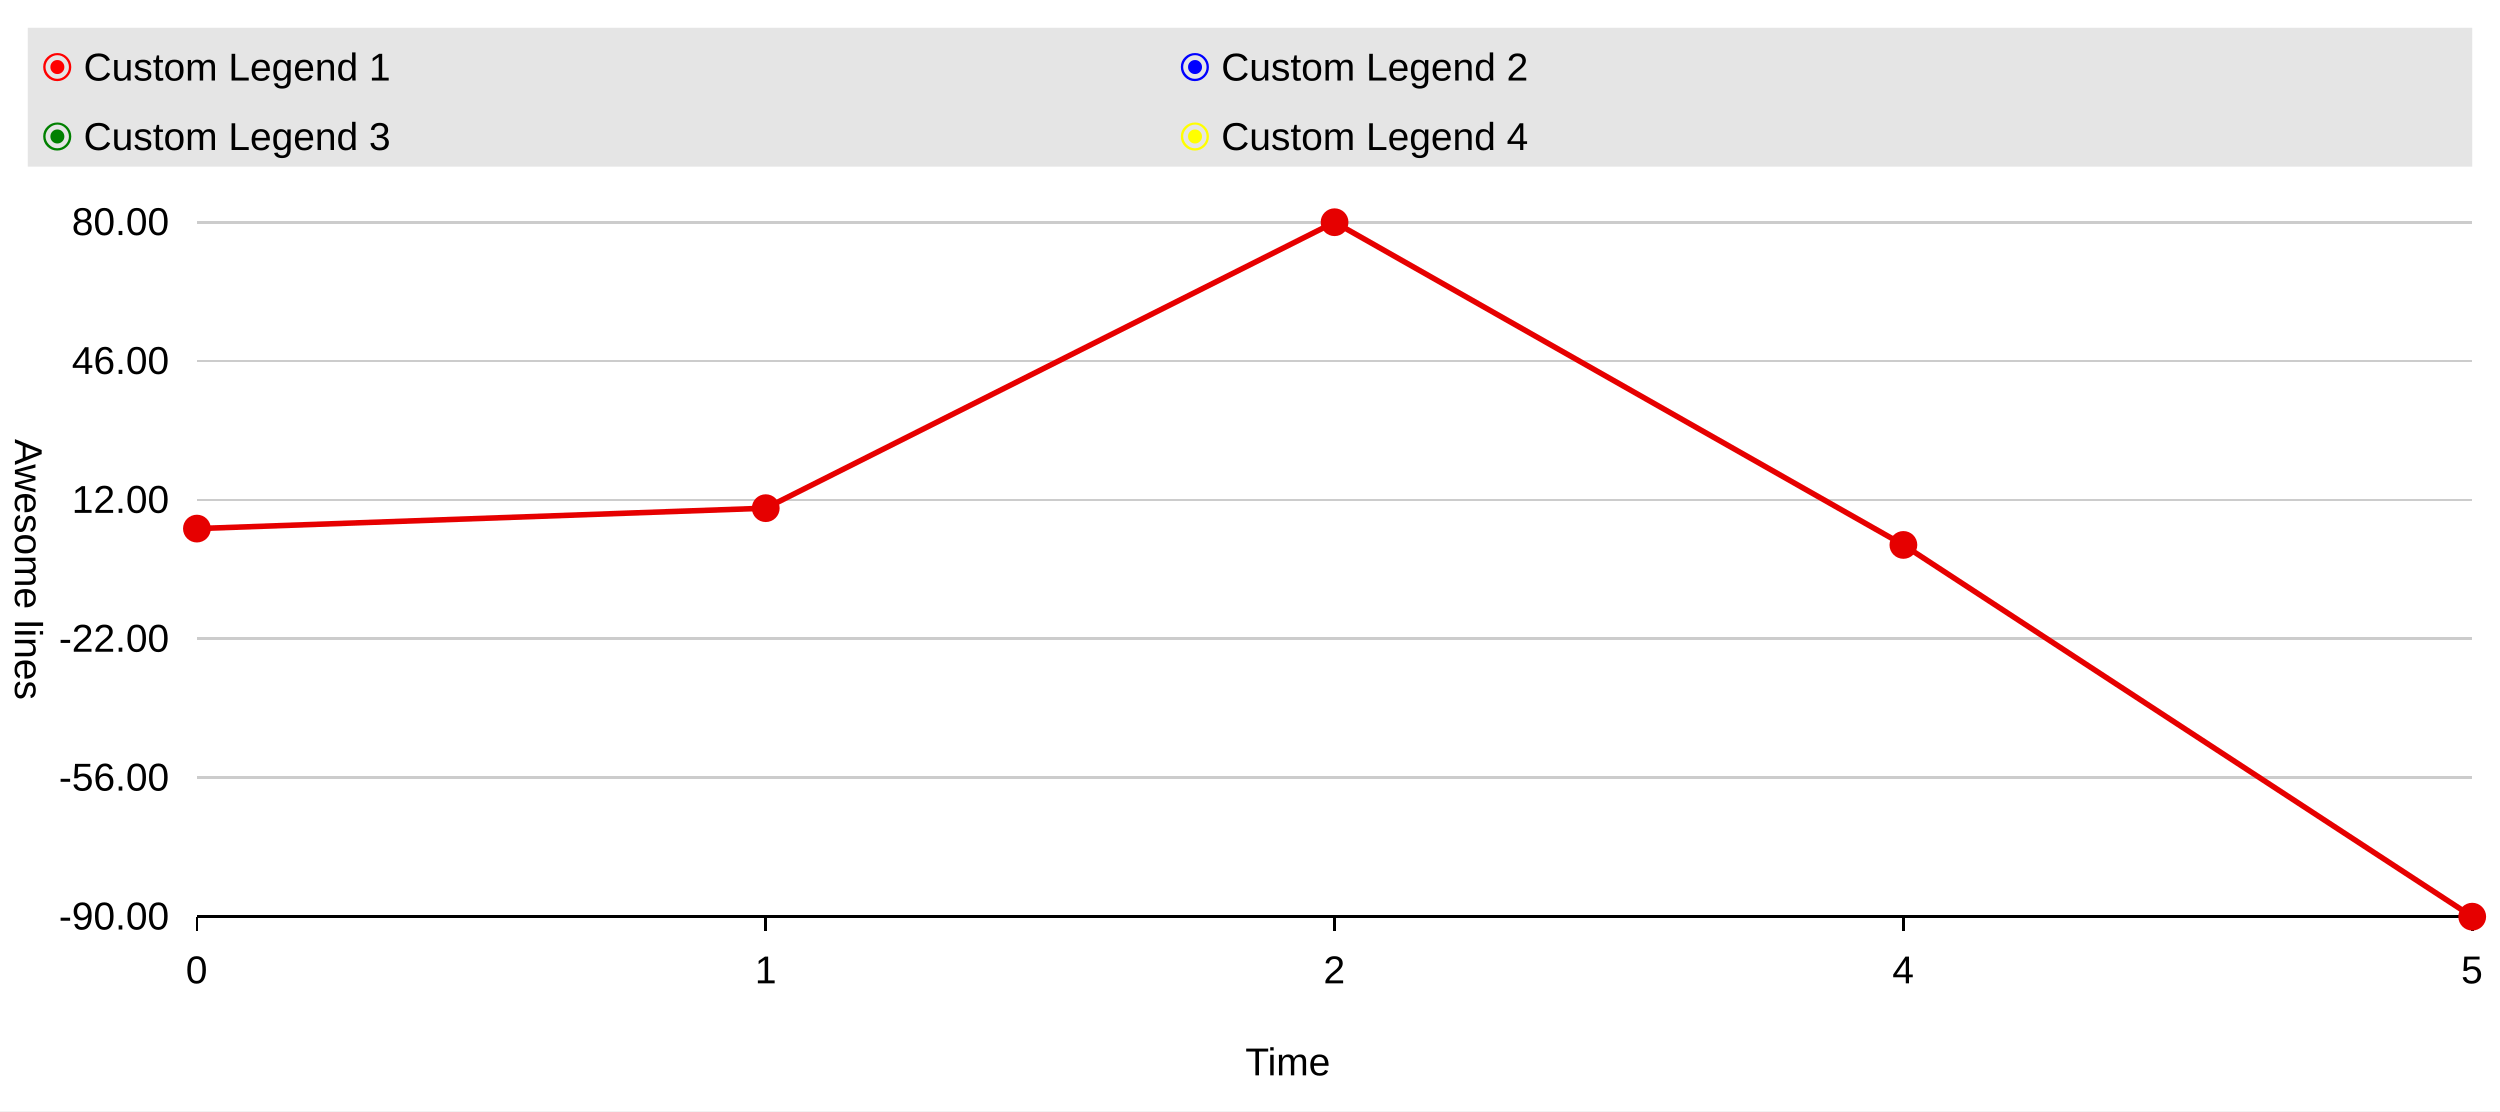
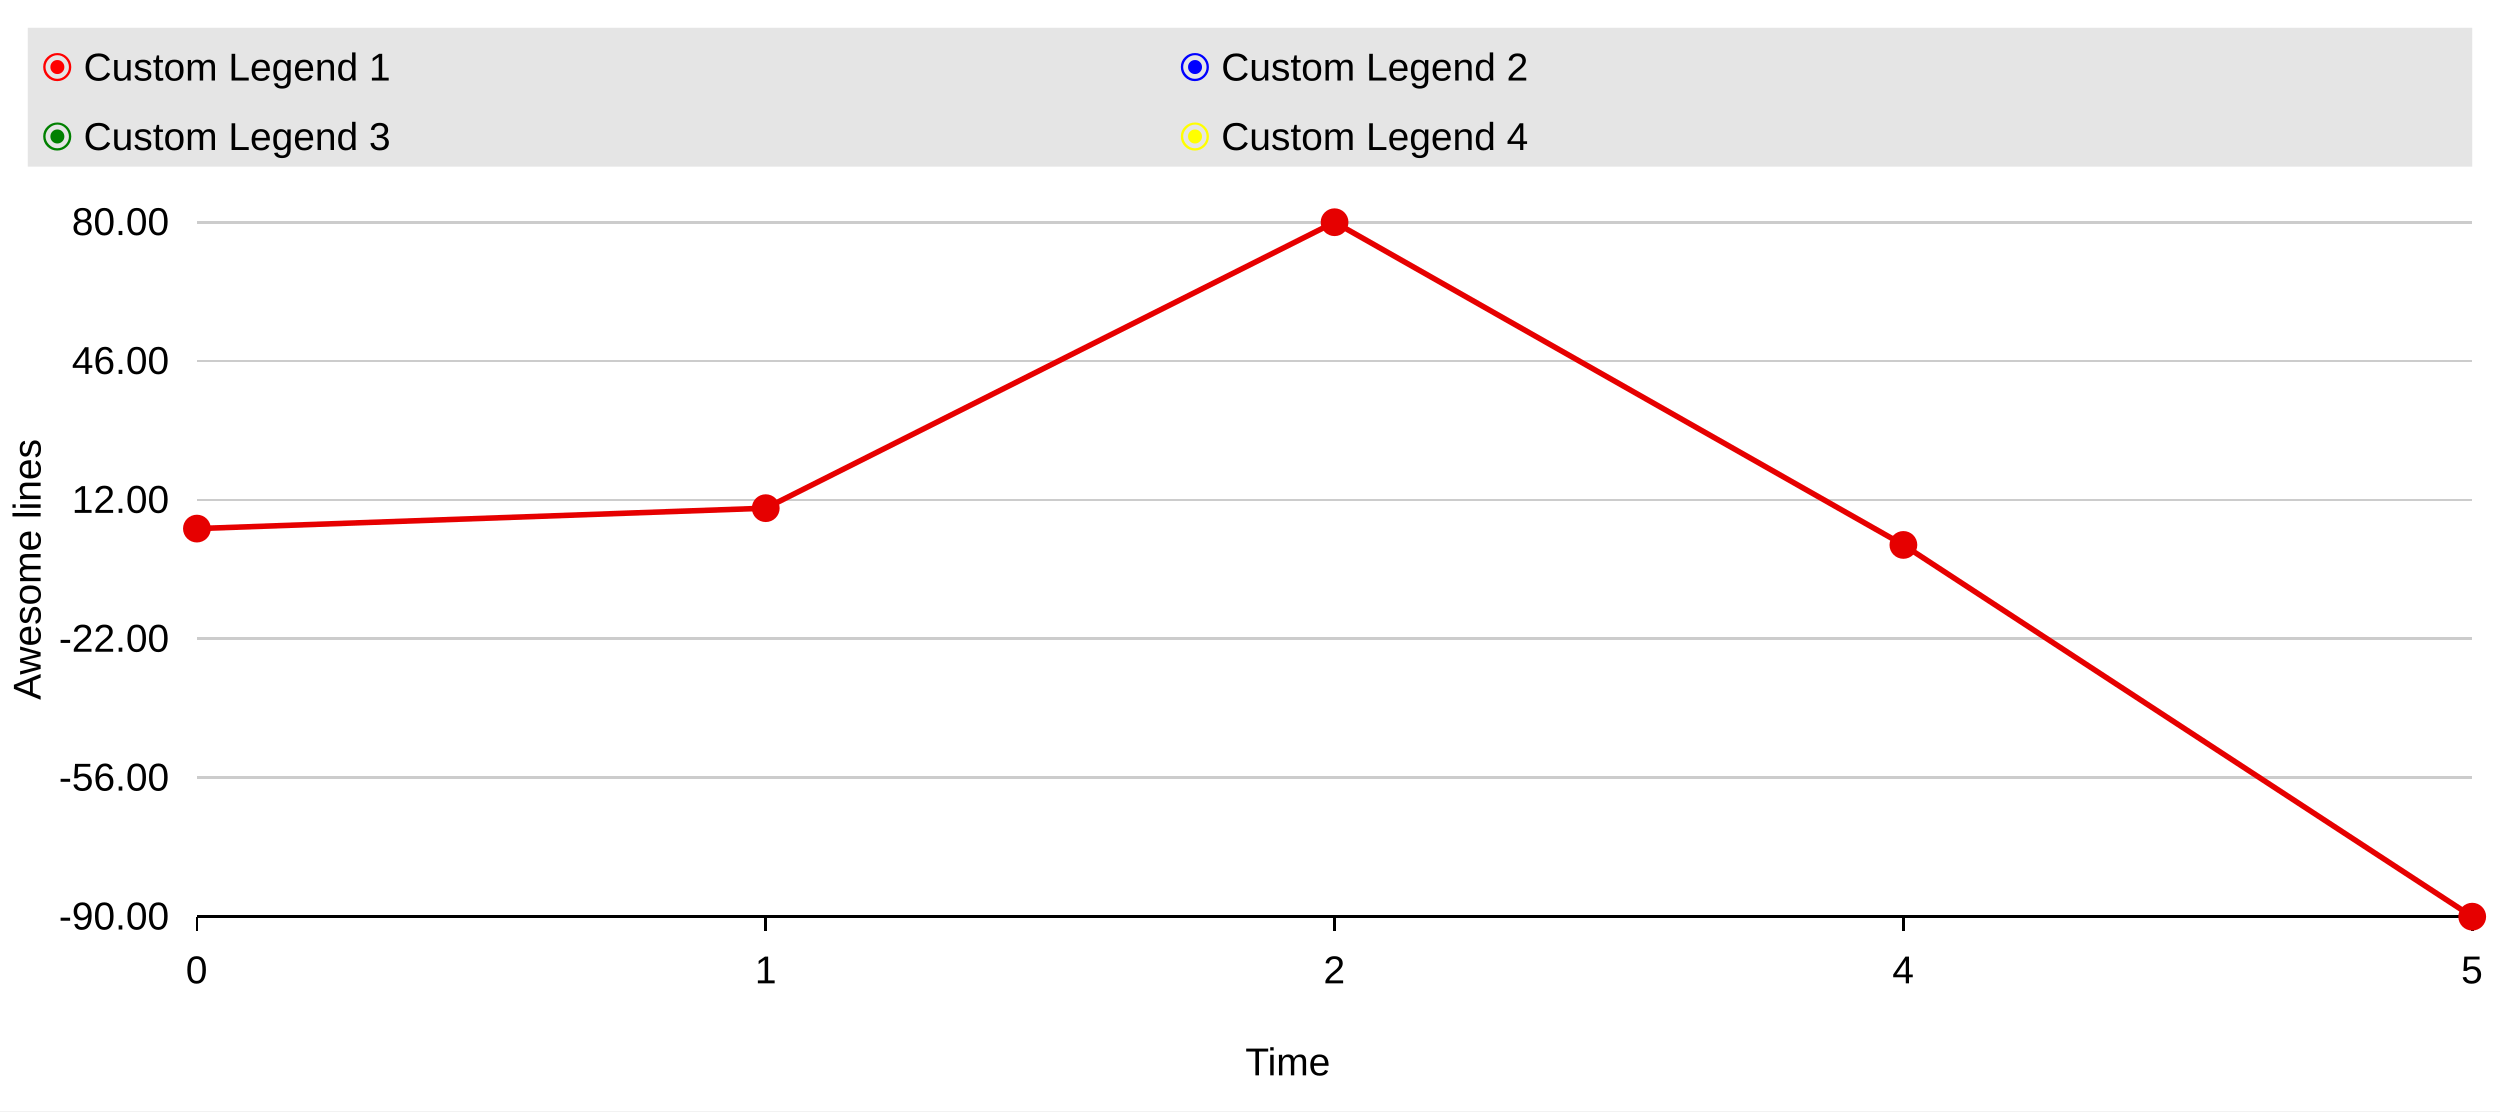
<svg xmlns="http://www.w3.org/2000/svg" id="php-charts-line-chart-basic" width="900" height="400" viewBox="0 0 900 400" class="php-svg-charts">
  <g data-renderer-id="background">
    <rect data-renderer-id="rect" x="0" y="0" width="100%" height="100%" fill="white" />
  </g>
  <g data-renderer-id="grid">
    <line data-renderer-id="line" x1="70.89" y1="330" x2="890" y2="330" stroke="#ccc" stroke-width="1" shape-rendering="crispEdges" />
    <line data-renderer-id="line" x1="70.89" y1="280" x2="890" y2="280" stroke="#ccc" stroke-width="1" shape-rendering="crispEdges" />
    <line data-renderer-id="line" x1="70.89" y1="230" x2="890" y2="230" stroke="#ccc" stroke-width="1" shape-rendering="crispEdges" />
    <line data-renderer-id="line" x1="70.89" y1="180" x2="890" y2="180" stroke="#ccc" stroke-width="1" shape-rendering="crispEdges" />
    <line data-renderer-id="line" x1="70.89" y1="130" x2="890" y2="130" stroke="#ccc" stroke-width="1" shape-rendering="crispEdges" />
    <line data-renderer-id="line" x1="70.89" y1="80" x2="890" y2="80" stroke="#ccc" stroke-width="1" shape-rendering="crispEdges" />
  </g>
  <g data-renderer-id="legend">
    <rect data-renderer-id="rect" x="10" y="10" width="880" height="50" fill="#e5e5e5" />
    <g data-renderer-id="textrect">
      <rect data-renderer-id="rect" x="10" y="11" width="136.59" height="25" rx="0" fill="transparent" />
      <text x="15" y="29" text-rendering="optimizeLegibility" dominant-baseline="alphabetic" alignment-baseline="auto" fill="black" font-family="arial" font-size="14">
        <tspan fill="red">⦿</tspan>
        <tspan>Custom Legend 1</tspan>
      </text>
    </g>
    <g data-renderer-id="textrect">
      <rect data-renderer-id="rect" x="419.555" y="11" width="136.8" height="25" rx="0" fill="transparent" />
      <text x="424.555" y="29" text-rendering="optimizeLegibility" dominant-baseline="alphabetic" alignment-baseline="auto" fill="black" font-family="arial" font-size="14">
        <tspan fill="blue">⦿</tspan>
        <tspan>Custom Legend 2</tspan>
      </text>
    </g>
    <g data-renderer-id="textrect">
      <rect data-renderer-id="rect" x="10" y="36" width="136.8" height="25" rx="0" fill="transparent" />
      <text x="15" y="54" text-rendering="optimizeLegibility" dominant-baseline="alphabetic" alignment-baseline="auto" fill="black" font-family="arial" font-size="14">
        <tspan fill="green">⦿</tspan>
        <tspan>Custom Legend 3</tspan>
      </text>
    </g>
    <g data-renderer-id="textrect">
      <rect data-renderer-id="rect" x="419.555" y="36" width="136.8" height="25" rx="0" fill="transparent" />
      <text x="424.555" y="54" text-rendering="optimizeLegibility" dominant-baseline="alphabetic" alignment-baseline="auto" fill="black" font-family="arial" font-size="14">
        <tspan fill="yellow">⦿</tspan>
        <tspan>Custom Legend 4</tspan>
      </text>
    </g>
  </g>
  <g data-renderer-id="lianco-lianco">
    <g data-renderer-id="axis">
      <g data-renderer-id="xaxis">
        <g data-renderer-id="textrect">
          <text x="448.315" y="387.125" text-rendering="optimizeLegibility" dominant-baseline="alphabetic" alignment-baseline="auto" fill="black" font-family="arial" font-size="14">Time</text>
        </g>
        <line data-renderer-id="line" x1="70.89" y1="330" x2="70.89" y2="335" fill="black" stroke="black" stroke-width="1" shape-rendering="crispEdges" />
        <g data-renderer-id="textrect">
          <text x="66.89" y="354" text-rendering="optimizeLegibility" dominant-baseline="alphabetic" alignment-baseline="auto" fill="black" font-family="arial" font-size="14">0</text>
        </g>
        <line data-renderer-id="line" x1="275.668" y1="330" x2="275.668" y2="335" fill="black" stroke="black" stroke-width="1" shape-rendering="crispEdges" />
        <g data-renderer-id="textrect">
          <text x="271.767" y="354" text-rendering="optimizeLegibility" dominant-baseline="alphabetic" alignment-baseline="auto" fill="black" font-family="arial" font-size="14">1</text>
        </g>
        <line data-renderer-id="line" x1="480.445" y1="330" x2="480.445" y2="335" fill="black" stroke="black" stroke-width="1" shape-rendering="crispEdges" />
        <g data-renderer-id="textrect">
          <text x="476.445" y="354" text-rendering="optimizeLegibility" dominant-baseline="alphabetic" alignment-baseline="auto" fill="black" font-family="arial" font-size="14">2</text>
        </g>
        <line data-renderer-id="line" x1="685.222" y1="330" x2="685.222" y2="335" fill="black" stroke="black" stroke-width="1" shape-rendering="crispEdges" />
        <g data-renderer-id="textrect">
          <text x="681.222" y="354" text-rendering="optimizeLegibility" dominant-baseline="alphabetic" alignment-baseline="auto" fill="black" font-family="arial" font-size="14">4</text>
        </g>
        <line data-renderer-id="line" x1="890" y1="330" x2="890" y2="335" fill="black" stroke="black" stroke-width="1" shape-rendering="crispEdges" />
        <g data-renderer-id="textrect">
          <text x="886" y="354" text-rendering="optimizeLegibility" dominant-baseline="alphabetic" alignment-baseline="auto" fill="black" font-family="arial" font-size="14">5</text>
        </g>
        <line data-renderer-id="line" x1="70.89" y1="330" x2="890" y2="330" fill="black" stroke="black" stroke-width="1" shape-rendering="crispEdges" />
      </g>
      <g data-renderer-id="yaxis">
        <g data-renderer-id="textrect">
          <text text-anchor="end" x="60.89" y="334.625" text-rendering="optimizeLegibility" dominant-baseline="alphabetic" alignment-baseline="auto" fill="black" font-family="arial" font-size="14">-90.00</text>
        </g>
        <g data-renderer-id="textrect">
          <text text-anchor="end" x="60.89" y="284.625" text-rendering="optimizeLegibility" dominant-baseline="alphabetic" alignment-baseline="auto" fill="black" font-family="arial" font-size="14">-56.00</text>
        </g>
        <g data-renderer-id="textrect">
          <text text-anchor="end" x="60.89" y="234.625" text-rendering="optimizeLegibility" dominant-baseline="alphabetic" alignment-baseline="auto" fill="black" font-family="arial" font-size="14">-22.00</text>
        </g>
        <g data-renderer-id="textrect">
          <text text-anchor="end" x="60.89" y="184.625" text-rendering="optimizeLegibility" dominant-baseline="alphabetic" alignment-baseline="auto" fill="black" font-family="arial" font-size="14">12.00</text>
        </g>
        <g data-renderer-id="textrect">
          <text text-anchor="end" x="60.89" y="134.625" text-rendering="optimizeLegibility" dominant-baseline="alphabetic" alignment-baseline="auto" fill="black" font-family="arial" font-size="14">46.00</text>
        </g>
        <g data-renderer-id="textrect">
          <text text-anchor="end" x="60.89" y="84.625" text-rendering="optimizeLegibility" dominant-baseline="alphabetic" alignment-baseline="auto" fill="black" font-family="arial" font-size="14">80.00</text>
        </g>
-         <g transform="rotate(90, 10, 205)" data-renderer-id="textrect">
+         <g transform="rotate(-90, 10, 205)" data-renderer-id="textrect">
          <text text-anchor="middle" x="10" y="209.625" text-rendering="optimizeLegibility" dominant-baseline="alphabetic" alignment-baseline="auto" fill="black" font-family="arial" font-size="14">Awesome lines</text>
        </g>
      </g>
    </g>
    <g data-renderer-id="series">
      <g data-renderer-id="series-data">
        <path data-renderer-id="path" stroke="black" stroke-width="1" />
        <path data-renderer-id="path" d="M 70.89,190.294 L 275.668,182.941 L 480.445,80 L 685.222,196.176 L 890,330 " fill="none" stroke="hsl(0, 100%, 45%)" stroke-width="2" />
        <circle data-value-x-label="0" data-value-x="0" data-value-y="5" data-value-y-label="5.00" data-renderer-id="circle" cx="70.89" cy="190.294" r="5" fill="hsl(0, 100%, 45%)" />
        <circle data-value-x-label="1" data-value-x="1" data-value-y="10" data-value-y-label="10.00" data-renderer-id="circle" cx="275.668" cy="182.941" r="5" fill="hsl(0, 100%, 45%)" />
        <circle data-value-x-label="2" data-value-x="2" data-value-y="80" data-value-y-label="80.00" data-renderer-id="circle" cx="480.445" cy="80" r="5" fill="hsl(0, 100%, 45%)" />
        <circle data-value-x-label="4" data-value-x="4" data-value-y="1" data-value-y-label="1.00" data-renderer-id="circle" cx="685.222" cy="196.176" r="5" fill="hsl(0, 100%, 45%)" />
        <circle data-value-x-label="5" data-value-x="5" data-value-y="-90" data-value-y-label="-90.00" data-renderer-id="circle" cx="890" cy="330" r="5" fill="hsl(0, 100%, 45%)" />
      </g>
    </g>
    <g data-renderer-id="labels" />
  </g>
</svg>
